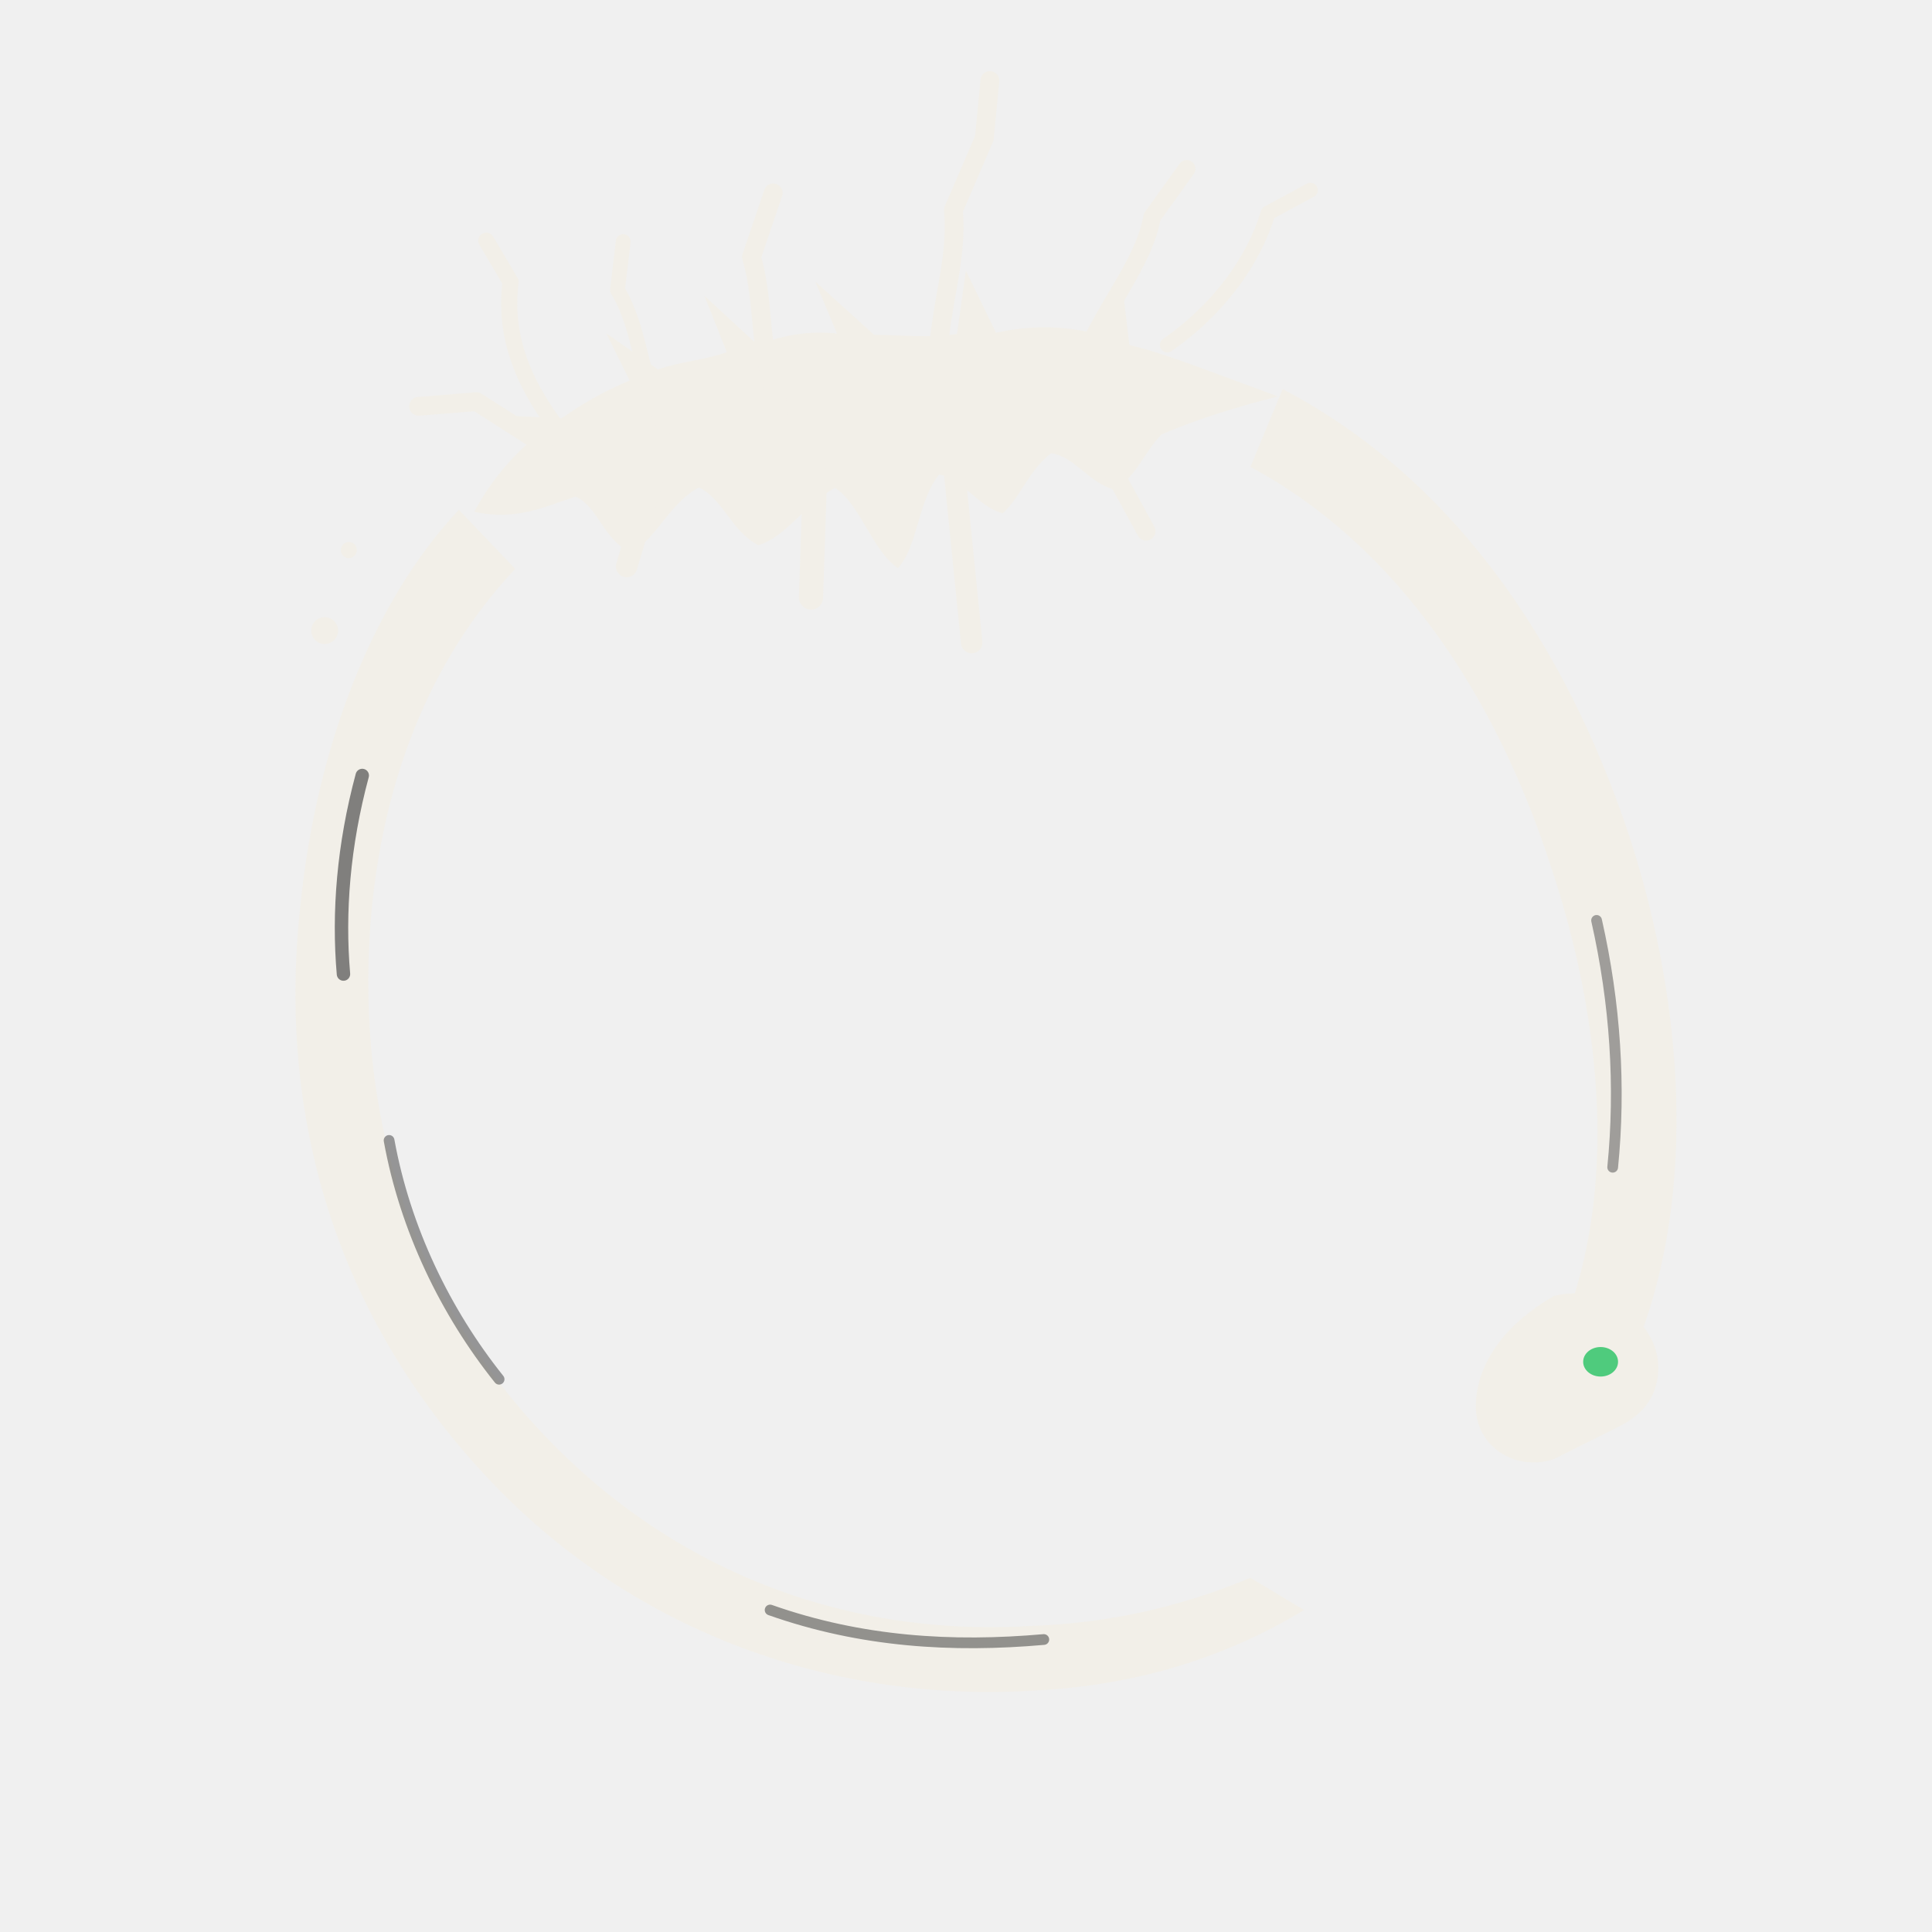
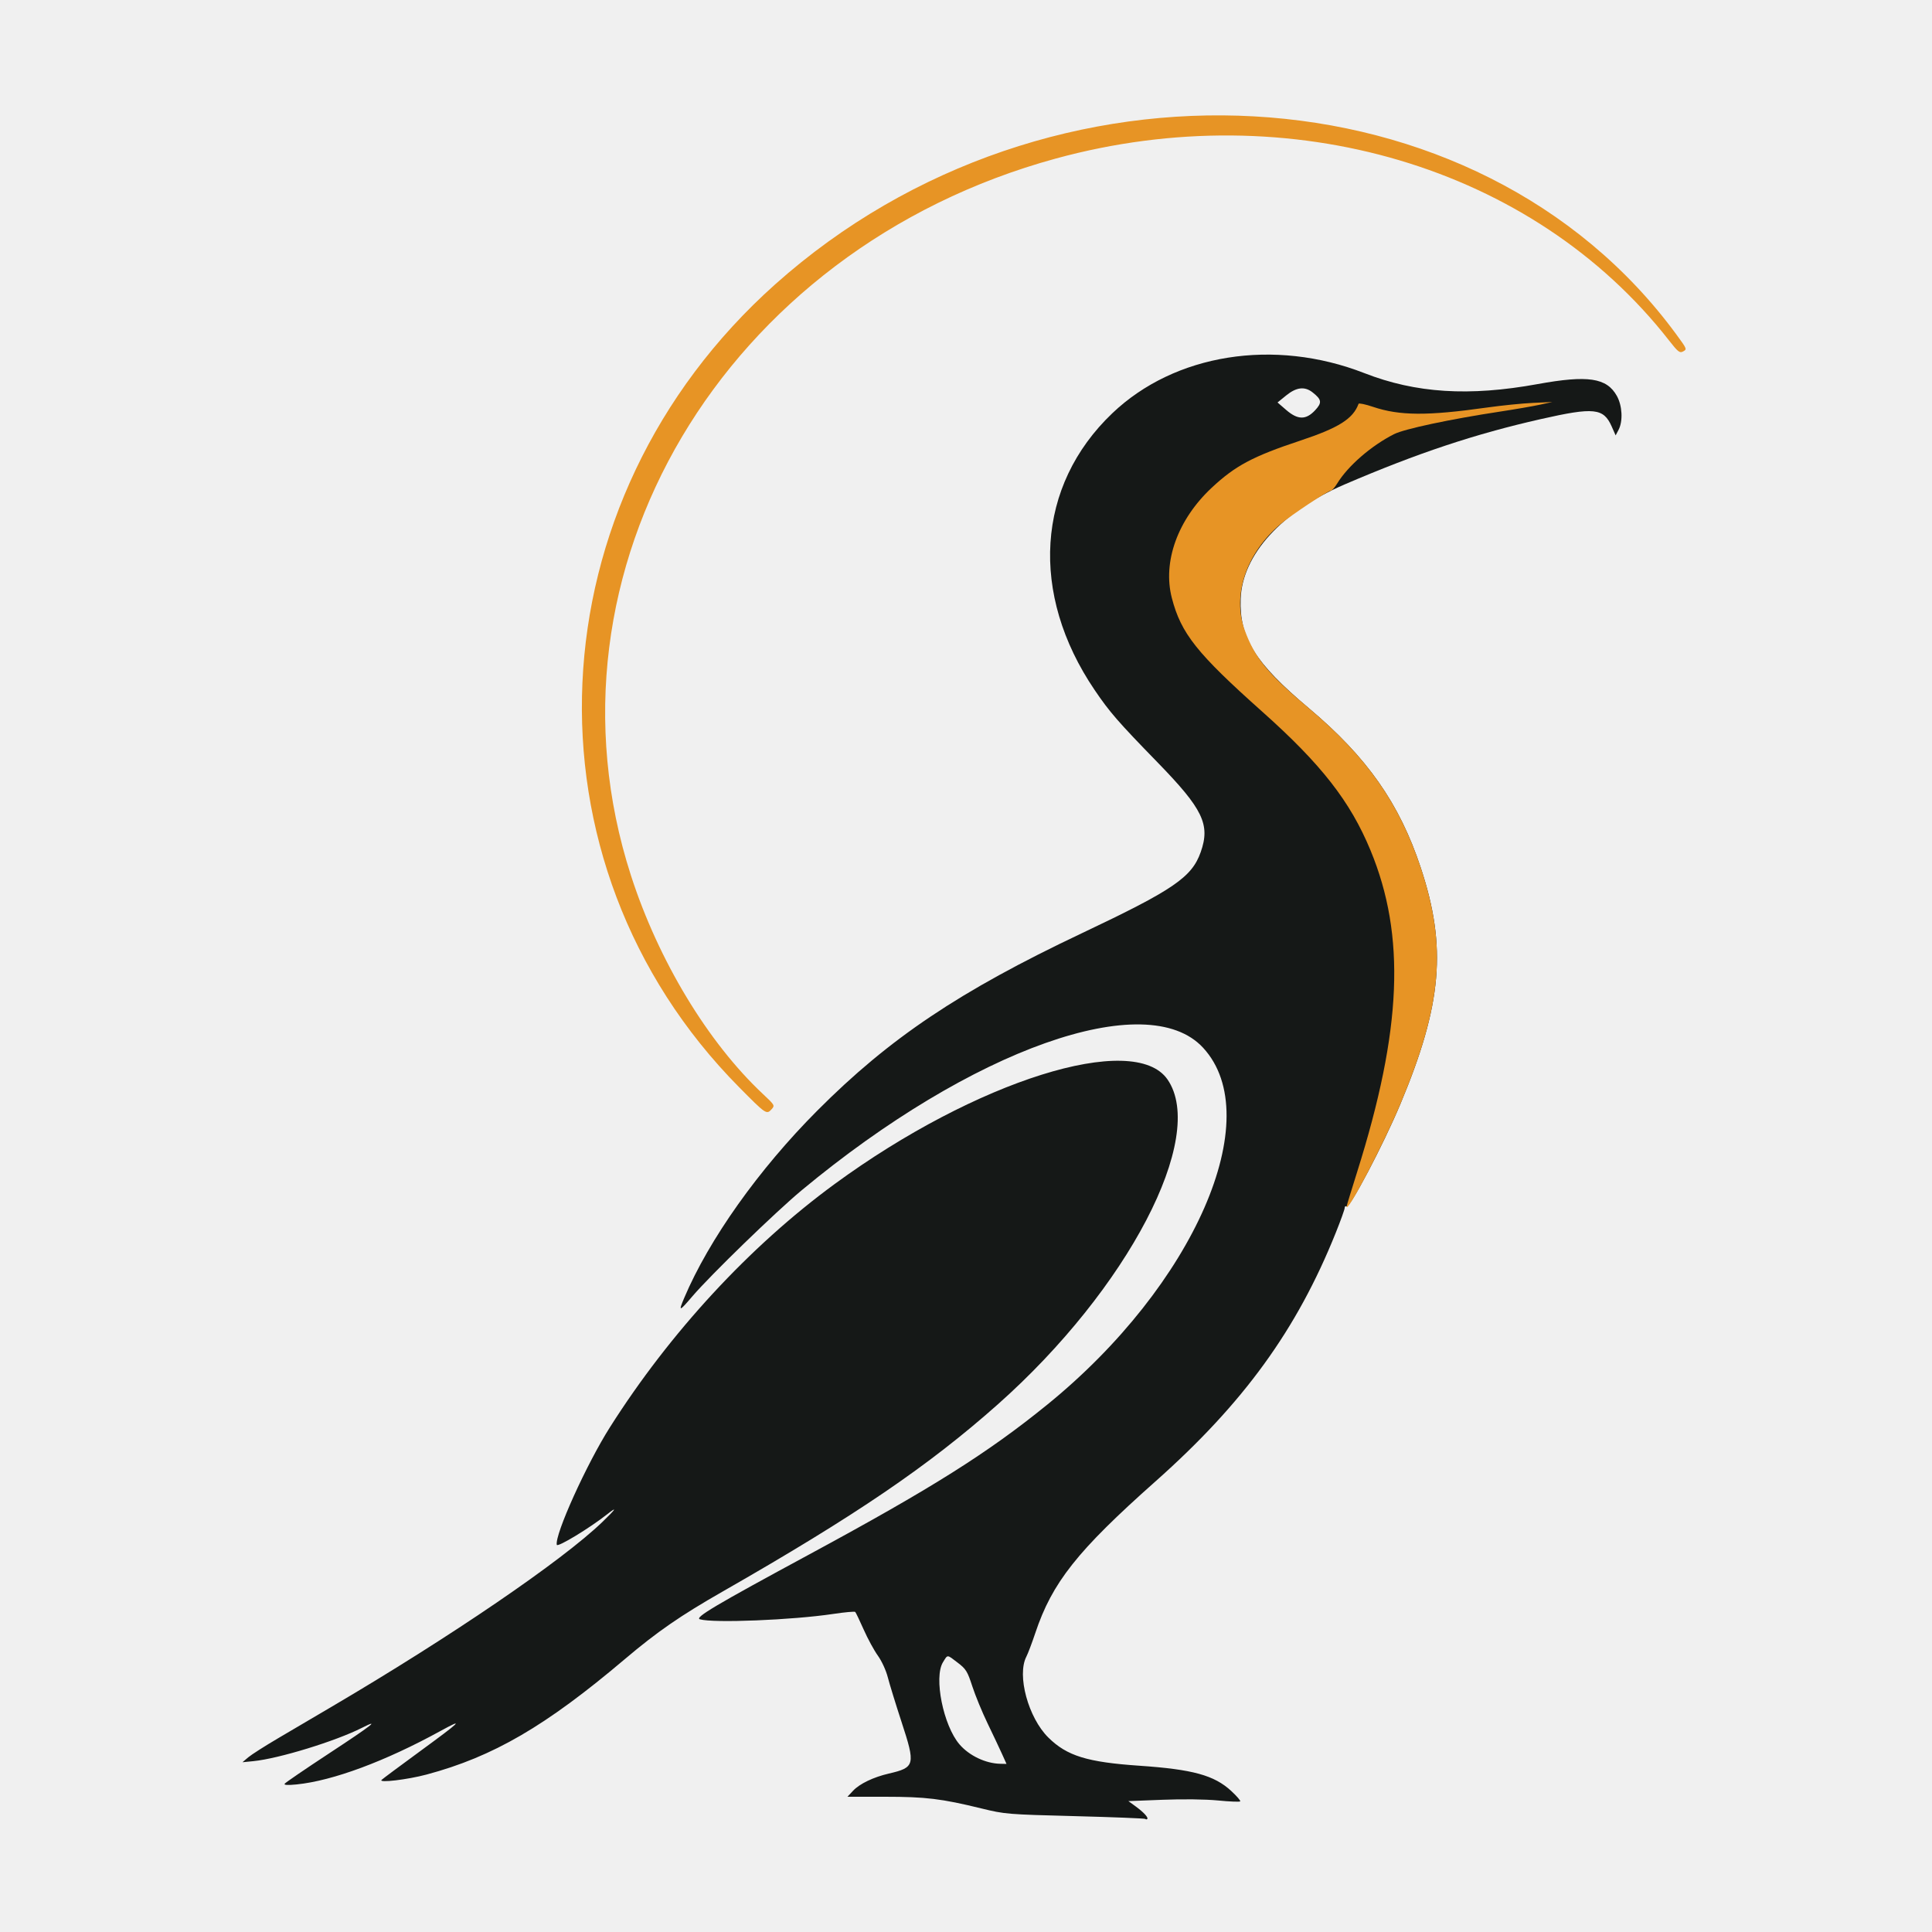
- <svg xmlns="http://www.w3.org/2000/svg" width="360" height="360" viewBox="0 0 360 360" fill="none">
-   <g id="Mark / Ink Crown Ukai / Negative" clip-path="url(#clip0_33_2)">
-     <g id="Ukai / Ink Crown / Primary">
-       <path id="Lower Loop / Uneven Brush Body" fill-rule="evenodd" clip-rule="evenodd" d="M85.5 95C69.5 112 59 139 56 168.5C51.5 208.5 63 245.5 90.5 275C116.5 303 153.5 317.5 193 315C212.5 314 229 308.5 243 300L233 294C221 299 207.5 302.5 191.5 303C156.5 305 124.5 292 101 267C76.5 241 66.5 208 69 172.5C71 146 80 123 96 106L85.5 95Z" fill="#F2EFE8" />
-       <path id="Right Loop / Head Approach" d="M233 87C260 101.5 278.5 129 289 161.5C299 191.5 301 222.5 291.5 246.5L304 253C316 225.5 314.5 189 303.5 155.5C291.5 119.5 270.5 89 239 72.5L233 87Z" fill="#F2EFE8" />
-       <path id="Ink Crown / Dense Top" d="M88.374 95.357C91.394 89.767 95.024 85.371 99.978 81.205L93.816 77.414L104.64 77.94C108.525 75.219 112.473 72.917 117.325 70.908L112.984 62.133L122.598 68.836C127.093 67.309 130.939 67.163 135.435 65.636L131.26 55.123L141.255 64.339C146.107 62.33 150.73 61.641 155.964 62.144L151.916 52.469L162.879 62.398C168.469 62.42 172.863 63.049 178.326 62.234L179.971 50.425L185.598 62.006C191.838 60.646 197.428 60.669 203.21 61.947L208.892 51.249L210.443 64.294C217.128 65.867 224.004 68.695 238.113 73.871C229.835 75.963 222.461 78.348 216.412 80.964C213.075 84.46 211.609 88.961 207.661 91.263C202.72 89.859 200.276 85.084 195.883 84.455C191.641 87.657 190.24 92.578 186.839 95.655C181.898 94.251 179.39 89.057 174.997 88.428C171.01 93.306 171.021 101.87 167.327 105.847C162.552 102.705 160.377 94.036 155.602 90.894C150.036 93.865 146.66 99.937 141.324 101.59C136.192 98.929 134.882 93.129 130.234 90.824C124.668 93.796 122.26 100.58 117.471 103.007C112.34 100.347 111.45 94.484 107.286 92.535C101.95 94.188 96.384 97.16 88.374 95.357Z" fill="#F2EFE8" />
-       <path id="Crown Branch / Left 1" d="M104.786 83.422C105.313 84.064 106.258 84.161 106.898 83.639C107.538 83.116 107.631 82.172 107.104 81.529L105.945 82.476L104.786 83.422ZM95.137 52.517L96.626 52.713C96.667 52.383 96.598 52.048 96.429 51.761L95.137 52.517ZM91.902 44.086C91.48 43.371 90.56 43.13 89.847 43.547C89.133 43.965 88.897 44.883 89.318 45.598L90.61 44.842L91.902 44.086ZM105.945 82.476L107.104 81.529C99.669 72.459 95.273 63.416 96.626 52.713L95.137 52.517L93.648 52.322C92.147 64.203 97.113 74.061 104.786 83.422L105.945 82.476ZM95.137 52.517L96.429 51.761L91.902 44.086L90.61 44.842L89.318 45.598L93.845 53.274L95.137 52.517Z" fill="#F2EFE8" />
-       <path id="Crown Branch / Left 2" d="M122.534 80.229C122.853 80.92 123.671 81.224 124.36 80.909C125.05 80.594 125.35 79.778 125.031 79.088L123.783 79.659L122.534 80.229ZM115.058 54.031L113.692 53.862C113.656 54.165 113.722 54.471 113.879 54.733L115.058 54.031ZM117.493 45.182C117.582 44.429 117.043 43.743 116.288 43.65C115.534 43.557 114.85 44.092 114.761 44.845L116.127 45.014L117.493 45.182ZM123.783 79.659L125.031 79.088C122.809 74.278 121.74 69.806 120.668 65.52C119.605 61.272 118.527 57.146 116.237 53.329L115.058 54.031L113.879 54.733C115.929 58.15 116.927 61.891 117.999 66.174C119.061 70.42 120.185 75.145 122.534 80.229L123.783 79.659ZM115.058 54.031L116.424 54.199L117.493 45.182L116.127 45.014L114.761 44.845L113.692 53.862L115.058 54.031Z" fill="#F2EFE8" />
-       <path id="Crown Branch / Mid" d="M143.631 76.714C143.981 77.617 144.994 78.069 145.896 77.725C146.798 77.381 147.246 76.37 146.897 75.468L145.264 76.091L143.631 76.714ZM140.026 47.9L138.367 47.331C138.251 47.674 138.244 48.046 138.349 48.394L140.026 47.9ZM145.742 36.511C146.052 35.597 145.561 34.602 144.645 34.287C143.729 33.973 142.735 34.459 142.425 35.372L144.084 35.941L145.742 36.511ZM145.264 76.091L146.897 75.468C144.888 70.273 144.251 65.597 143.797 61.041C143.347 56.535 143.072 51.976 141.703 47.407L140.026 47.9L138.349 48.394C139.595 52.554 139.844 56.672 140.312 61.37C140.776 66.018 141.45 71.072 143.631 76.714L145.264 76.091ZM140.026 47.9L141.684 48.47L145.742 36.511L144.084 35.941L142.425 35.372L138.367 47.331L140.026 47.9Z" fill="#F2EFE8" />
-       <path id="Crown Branch / High" d="M172.743 70.94C172.724 71.905 173.492 72.708 174.458 72.733C175.425 72.757 176.225 71.994 176.244 71.028L174.494 70.984L172.743 70.94ZM177.653 39.137L176.045 38.439C175.931 38.703 175.884 38.992 175.909 39.28L177.653 39.137ZM183.412 25.763L185.021 26.461C185.092 26.296 185.137 26.12 185.155 25.94L183.412 25.763ZM186.195 15.177C186.288 14.216 185.583 13.357 184.621 13.26C183.658 13.162 182.803 13.862 182.71 14.823L184.452 15L186.195 15.177ZM174.494 70.984L176.244 71.028C176.381 64.274 177.367 58.979 178.235 53.999C179.1 49.038 179.862 44.326 179.398 38.994L177.653 39.137L175.909 39.28C176.33 44.108 175.652 48.413 174.786 53.381C173.923 58.331 172.886 63.879 172.743 70.94L174.494 70.984ZM177.653 39.137L179.262 39.835L185.021 26.461L183.412 25.763L181.803 25.065L176.045 38.439L177.653 39.137ZM183.412 25.763L185.155 25.94L186.195 15.177L184.452 15L182.71 14.823L181.669 25.586L183.412 25.763Z" fill="#F2EFE8" />
-       <path id="Crown Branch / Right 1" d="M199.262 68.681C198.933 69.514 199.343 70.459 200.178 70.792C201.014 71.126 201.958 70.721 202.287 69.888L200.775 69.284L199.262 68.681ZM214.671 40.456L213.347 39.507C213.207 39.702 213.113 39.926 213.07 40.162L214.671 40.456ZM222.448 32.391C222.969 31.663 222.799 30.648 222.068 30.124C221.336 29.6 220.321 29.765 219.8 30.492L221.124 31.442L222.448 32.391ZM200.775 69.284L202.287 69.888C204.604 64.03 207.594 59.213 210.298 54.595C212.967 50.036 215.402 45.601 216.271 40.75L214.671 40.456L213.07 40.162C212.316 44.376 210.176 48.355 207.489 52.944C204.837 57.474 201.691 62.538 199.262 68.681L200.775 69.284ZM214.671 40.456L215.995 41.406L222.448 32.391L221.124 31.442L219.8 30.492L213.347 39.507L214.671 40.456Z" fill="#F2EFE8" />
-       <path id="Crown Branch / Right 2" d="M216.709 63.166C216.086 63.597 215.933 64.453 216.368 65.078C216.802 65.703 217.66 65.86 218.283 65.429L217.496 64.297L216.709 63.166ZM236.287 39.697L235.628 38.486C235.31 38.658 235.073 38.949 234.969 39.296L236.287 39.697ZM244.85 36.642C245.517 36.282 245.763 35.448 245.399 34.78C245.036 34.112 244.2 33.862 243.533 34.222L244.191 35.432L244.85 36.642ZM217.496 64.297L218.283 65.429C228.156 58.601 234.867 49.23 237.605 40.097L236.287 39.697L234.969 39.296C232.426 47.78 226.122 56.657 216.709 63.166L217.496 64.297ZM236.287 39.697L236.945 40.907L244.85 36.642L244.191 35.432L243.533 34.222L235.628 38.486L236.287 39.697Z" fill="#F2EFE8" />
-       <path id="Crown Twig / Left" d="M100.404 84.325C101.22 84.847 102.302 84.61 102.82 83.797C103.338 82.984 103.095 81.902 102.279 81.38L101.341 82.853L100.404 84.325ZM88.789 74.837L89.727 73.364C89.402 73.157 89.019 73.062 88.637 73.093L88.789 74.837ZM77.848 73.977C76.885 74.055 76.172 74.9 76.256 75.863C76.34 76.826 77.189 77.542 78.152 77.463L78 75.72L77.848 73.977ZM101.341 82.853L102.279 81.38L89.727 73.364L88.789 74.837L87.852 76.309L100.404 84.325L101.341 82.853ZM88.789 74.837L88.637 73.093L77.848 73.977L78 75.72L78.152 77.463L88.941 76.58L88.789 74.837Z" fill="#F2EFE8" />
-       <path id="Drip / 1" d="M123.34 90.375C123.652 89.318 123.046 88.203 121.986 87.886C120.926 87.568 119.814 88.168 119.502 89.225L121.421 89.8L123.34 90.375ZM114.847 104.981C114.535 106.039 115.141 107.154 116.201 107.471C117.261 107.789 118.373 107.189 118.685 106.131L116.766 105.556L114.847 104.981ZM121.421 89.8L119.502 89.225L114.847 104.981L116.766 105.556L118.685 106.131L123.34 90.375L121.421 89.8Z" fill="#F2EFE8" />
-       <path id="Drip / 2" d="M154.134 88.296C154.175 87.055 153.201 86.01 151.959 85.963C150.716 85.915 149.676 86.883 149.635 88.124L151.884 88.21L154.134 88.296ZM148.868 111.249C148.827 112.491 149.801 113.535 151.043 113.583C152.286 113.63 153.326 112.663 153.367 111.421L151.118 111.335L148.868 111.249ZM151.884 88.21L149.635 88.124L148.868 111.249L151.118 111.335L153.367 111.421L154.134 88.296L151.884 88.21Z" fill="#F2EFE8" />
-       <path id="Drip / 3" d="M179.617 85.46C179.507 84.361 178.526 83.555 177.426 83.66C176.327 83.765 175.525 84.741 175.636 85.84L177.627 85.65L179.617 85.46ZM179.07 119.926C179.181 121.026 180.162 121.831 181.261 121.726C182.361 121.622 183.162 120.645 183.051 119.546L181.061 119.736L179.07 119.926ZM177.627 85.65L175.636 85.84L179.07 119.926L181.061 119.736L183.051 119.546L179.617 85.46L177.627 85.65Z" fill="#F2EFE8" />
-       <path id="Drip / 4" d="M206.824 83.005C206.36 82.156 205.296 81.839 204.448 82.299C203.6 82.758 203.289 83.819 203.753 84.669L205.289 83.837L206.824 83.005ZM212.028 99.819C212.492 100.669 213.556 100.985 214.404 100.526C215.253 100.066 215.564 99.005 215.1 98.155L213.564 98.987L212.028 99.819ZM205.289 83.837L203.753 84.669L212.028 99.819L213.564 98.987L215.1 98.155L206.824 83.005L205.289 83.837Z" fill="#F2EFE8" />
-       <path id="Dry Brush / Left Gap 1" opacity="0.52" d="M67.5 144.5C64 157.5 63 170 64 181.5" stroke="#17181A" stroke-width="2.5" stroke-linecap="round" />
-       <path id="Dry Brush / Left Gap 2" opacity="0.42" d="M72.5 212.5C75.5 229 83 244.5 93 257" stroke="#17181A" stroke-width="2" stroke-linecap="round" />
-       <path id="Dry Brush / Bottom Gap" opacity="0.44" d="M143.5 300C160.5 306 177.5 307 194.5 305.5" stroke="#17181A" stroke-width="2" stroke-linecap="round" />
-       <path id="Dry Brush / Right Gap" opacity="0.38" d="M297.5 171.5C301 187 302 202.5 300.5 217.5" stroke="#17181A" stroke-width="2" stroke-linecap="round" />
-       <path id="Ink Fleck / 1" d="M60.5 120C61.881 120 63 118.881 63 117.5C63 116.119 61.881 115 60.5 115C59.119 115 58 116.119 58 117.5C58 118.881 59.119 120 60.5 120Z" fill="#F2EFE8" />
-       <path id="Ink Fleck / 2" d="M65 104C65.828 104 66.5 103.329 66.5 102.5C66.5 101.672 65.828 101 65 101C64.172 101 63.5 101.672 63.5 102.5C63.5 103.329 64.172 104 65 104Z" fill="#F2EFE8" />
-       <path id="Ink Fleck / 3" d="M240.5 83C241.605 83 242.5 82.105 242.5 81C242.5 79.895 241.605 79 240.5 79C239.395 79 238.5 79.895 238.5 81C238.5 82.105 239.395 83 240.5 83Z" fill="#F2EFE8" />
-       <path id="Ink Fleck / 4" d="M254.5 93.5C255.328 93.5 256 92.828 256 92C256 91.172 255.328 90.5 254.5 90.5C253.672 90.5 253 91.172 253 92C253 92.828 253.672 93.5 254.5 93.5Z" fill="#F2EFE8" />
-     </g>
-     <path id="Head" d="M289.571 241.474C299.286 239.043 309 246.337 309 254.847C309 259.71 306.571 263.357 301.714 265.789L289.571 271.868C282.286 274.299 275 269.436 275 262.142C275 253.631 281.071 246.337 289.571 241.474Z" fill="#F2EFE8" />
-     <path id="Eye" d="M298.25 256.5C300.045 256.5 301.5 255.269 301.5 253.75C301.5 252.231 300.045 251 298.25 251C296.455 251 295 252.231 295 253.75C295 255.269 296.455 256.5 298.25 256.5Z" fill="#4FCB7D" />
+ <svg xmlns="http://www.w3.org/2000/svg" width="1000" height="1000" viewBox="0 0 1000 1000" role="img" aria-labelledby="ukai-title ukai-desc">
+   <g transform="translate(-145 -60)">
+     <path id="cormorant" fill="#151817" fill-rule="evenodd" d="M737.81 1001.48 C737.52 1001.19 721.13 1000.54 701.39 1000.03 C666.33 999.12 665.21 999.03 653.00 996.05 C632.25 990.98 624.18 990.01 603.06 990.00 L583.63 990.00 L586.56 986.87 C589.94 983.28 597.06 979.85 605.00 978.01 C618.63 974.84 618.95 973.58 611.64 951.29 C608.62 942.05 605.42 931.66 604.53 928.19 C603.61 924.58 601.40 919.78 599.38 916.96 C597.43 914.25 594.13 908.18 592.05 903.48 C589.96 898.77 587.99 894.66 587.67 894.34 C587.35 894.01 582.23 894.48 576.29 895.37 C555.16 898.54 514.25 900.19 507.28 898.15 C504.36 897.30 515.23 890.85 564.00 864.50 C627.12 830.39 656.28 812.04 687.00 787.09 C763.11 725.29 801.04 638.46 767.73 602.32 C738.64 570.77 647.99 602.94 560.00 676.04 C546.41 687.34 512.72 720.02 503.35 731.00 C496.56 738.97 496.07 739.07 499.13 731.85 C511.97 701.53 537.69 665.31 567.98 634.91 C605.38 597.35 641.65 573.02 704.83 543.10 C752.40 520.57 761.87 514.11 766.49 501.04 C771.52 486.76 767.68 478.79 744.07 454.53 C723.73 433.64 719.32 428.57 711.59 417.16 C677.79 367.33 681.37 311.41 720.74 273.89 C753.04 243.11 804.51 234.92 851.17 253.12 C877.85 263.53 905.36 265.27 940.85 258.81 C966.89 254.07 976.66 255.53 981.89 264.94 C984.71 270.01 985.11 278.00 982.77 282.47 L981.25 285.36 L979.22 280.77 C974.99 271.19 970.10 270.68 942.50 276.93 C908.41 284.65 878.72 294.53 841.00 310.73 C808.34 324.75 787.96 347.18 787.17 370.00 C786.47 390.17 794.51 403.04 822.50 426.60 C852.60 451.93 869.34 475.80 880.39 509.14 C893.99 550.18 891.43 579.88 869.85 631.40 C860.90 652.76 843.64 685.51 841.90 684.44 C841.40 684.13 841.00 684.49 841.00 685.23 C841.00 685.98 838.93 691.74 836.40 698.04 C816.27 748.23 788.73 786.22 743.08 826.76 C702.60 862.70 689.61 879.10 680.86 905.28 C679.16 910.35 677.09 915.84 676.24 917.48 C671.26 927.16 677.24 949.12 687.64 959.37 C697.26 968.86 707.70 972.09 734.81 973.94 C762.41 975.83 773.46 978.87 782.26 986.98 C785.14 989.64 787.24 992.07 786.93 992.39 C786.61 992.72 781.43 992.51 775.43 991.92 C768.88 991.29 757.39 991.14 746.77 991.56 L729.05 992.25 L732.77 994.96 C736.94 997.98 739.53 1000.80 738.81 1001.52 C738.55 1001.79 738.10 1001.76 737.81 1001.48 Z M292.33 983.27 C292.68 982.70 303.10 975.59 315.49 967.45 C337.44 953.04 342.20 949.33 332.35 954.32 C318.76 961.21 289.32 970.25 276.23 971.56 L270.50 972.13 L273.46 969.61 C275.08 968.23 282.06 963.77 288.96 959.71 C295.86 955.65 308.25 948.35 316.50 943.50 C378.39 907.12 435.87 867.91 456.75 847.81 C463.80 841.03 464.82 839.39 459.25 843.80 C450.21 850.94 433.50 861.07 433.19 859.59 C432.08 854.34 448.58 817.85 460.69 798.76 C491.83 749.65 533.01 705.08 577.00 672.86 C650.13 619.30 732.00 593.60 749.32 618.76 C769.80 648.53 728.72 727.17 661.50 786.87 C625.60 818.75 587.82 844.45 519.07 883.76 C497.21 896.25 485.22 904.53 468.45 918.73 C427.43 953.47 400.28 969.27 365.80 978.50 C355.92 981.14 340.79 982.94 342.50 981.27 C343.05 980.73 351.92 974.12 362.22 966.59 C383.93 950.71 385.63 949.02 372.83 956.04 C344.40 971.64 317.28 981.71 298.60 983.61 C293.93 984.08 291.90 983.97 292.33 983.27 Z M663.60 967.75 C662.29 964.86 658.95 957.77 656.16 952.00 C653.37 946.23 649.83 937.62 648.28 932.87 C645.74 925.07 645.02 923.90 640.73 920.62 C635.00 916.25 635.62 916.27 633.08 920.37 C628.25 928.19 633.24 953.08 641.61 962.86 C646.62 968.71 655.14 972.78 662.74 972.93 L665.97 973.00 L663.60 967.75 Z M825.63 272.43 C829.38 268.45 829.17 266.85 824.37 263.08 C820.32 259.89 816.02 260.39 810.76 264.66 L806.25 268.32 L810.69 272.16 C816.70 277.36 820.91 277.44 825.63 272.43 Z" />
+     <path id="firelight" fill="#E79425" d="M842.00 684.46 C842.00 684.16 844.45 676.15 847.44 666.65 C870.66 592.96 872.68 544.42 854.38 500.15 C843.90 474.80 828.88 455.56 798.21 428.24 C764.50 398.18 756.31 387.89 751.55 369.54 C746.68 350.79 754.58 328.91 772.16 312.47 C784.36 301.06 793.46 296.21 818.12 288.03 C837.93 281.45 845.36 276.75 848.19 269.02 C848.36 268.55 851.73 269.25 855.67 270.58 C869.41 275.21 883.74 275.30 914.50 270.96 C922.20 269.87 933.00 268.78 938.50 268.53 L948.50 268.07 L942.00 269.49 C938.42 270.26 929.20 271.86 921.50 273.03 C895.67 276.95 871.93 282.00 866.57 284.71 C854.75 290.69 842.67 301.17 837.13 310.25 C835.87 312.31 834.37 314.00 833.80 314.00 C832.30 314.00 813.42 326.53 807.88 331.20 C790.04 346.24 782.67 368.05 789.29 386.24 C794.49 400.52 801.20 408.67 822.50 426.60 C852.60 451.93 869.34 475.80 880.39 509.14 C893.99 550.18 891.43 579.88 869.85 631.40 C861.04 652.43 842.00 688.71 842.00 684.46 Z" />
+     <path id="detached-arc" fill="#E79425" d="M527.57 622.75 C412.14 506.16 420.51 319.45 546.19 207.21 C687.84 80.71 910.10 93.10 1012.76 233.22 C1018.26 240.73 1018.28 240.78 1016.11 241.94 C1014.42 242.85 1013.48 242.11 1008.90 236.24 C938.60 146.23 812.79 108.90 691.49 142.06 C519.45 189.08 420.78 355.53 471.56 513.08 C485.74 557.09 511.42 599.60 539.96 626.32 C545.97 631.94 546.12 632.21 544.44 634.07 C541.76 637.02 541.57 636.89 527.57 622.75 Z" />
  </g>
-   <defs>
-     <clipPath id="clip0_33_2">
-       <rect width="360" height="360" fill="white" />
-     </clipPath>
-   </defs>
</svg>
